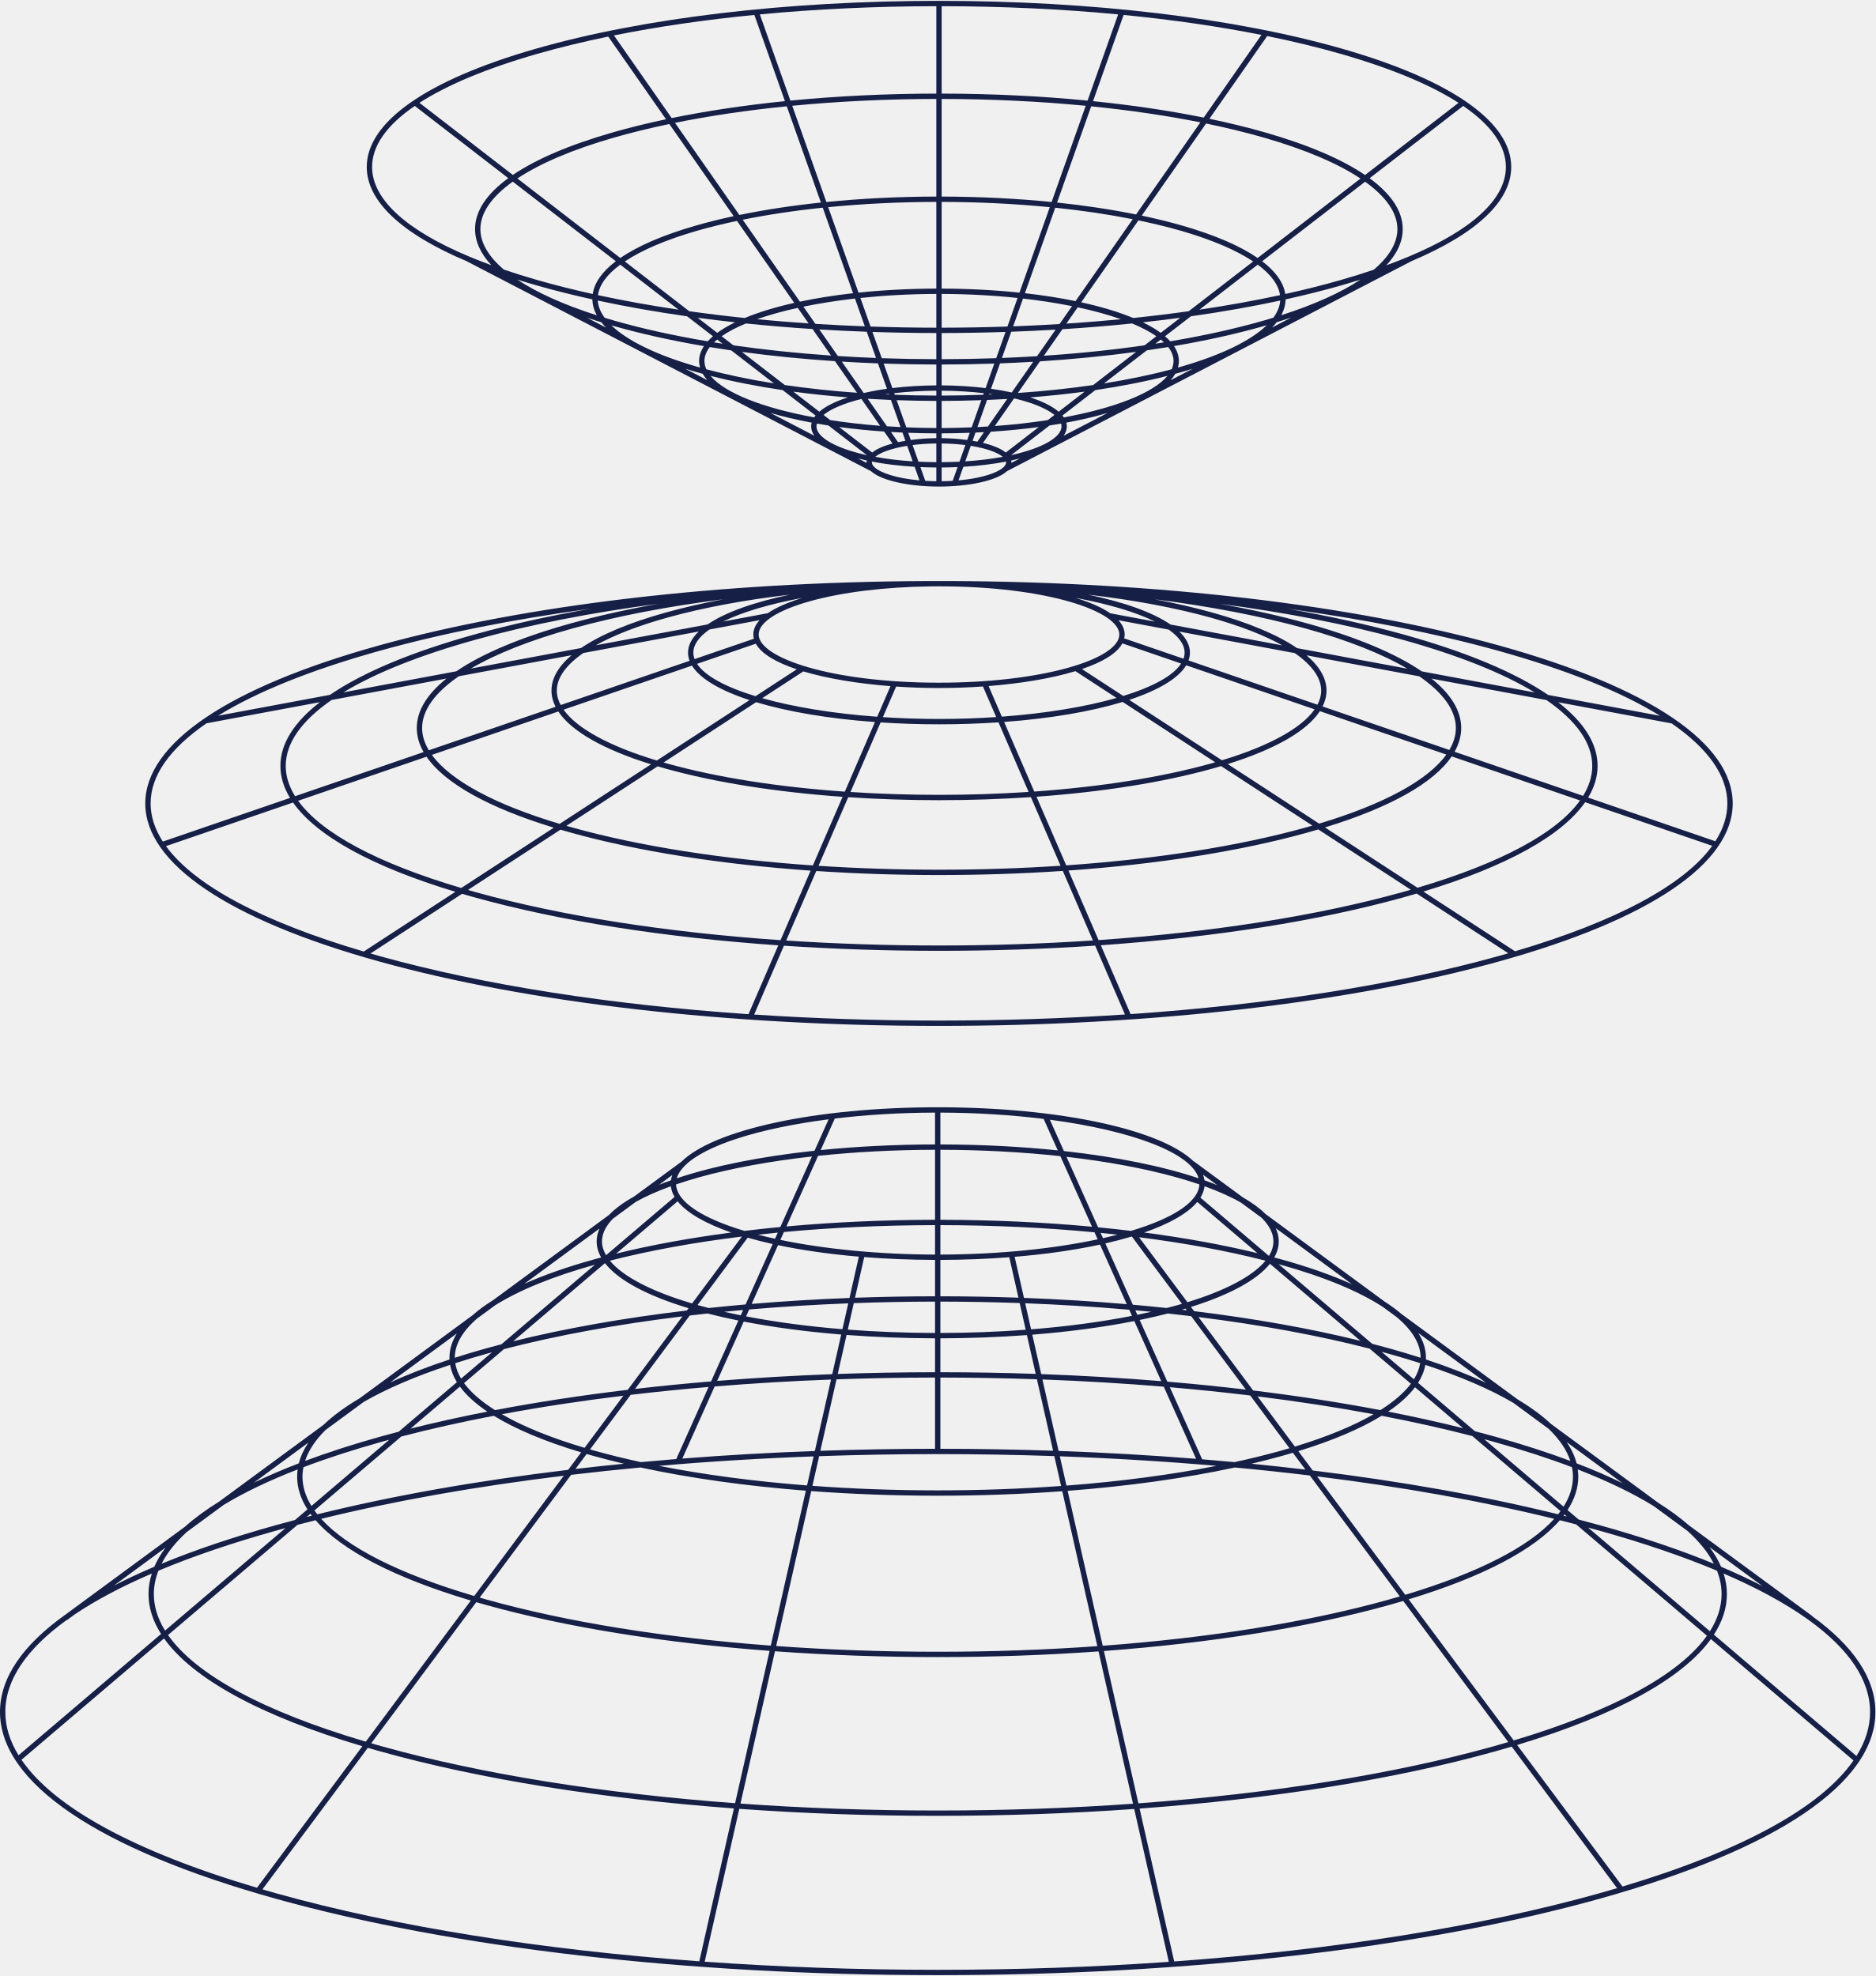
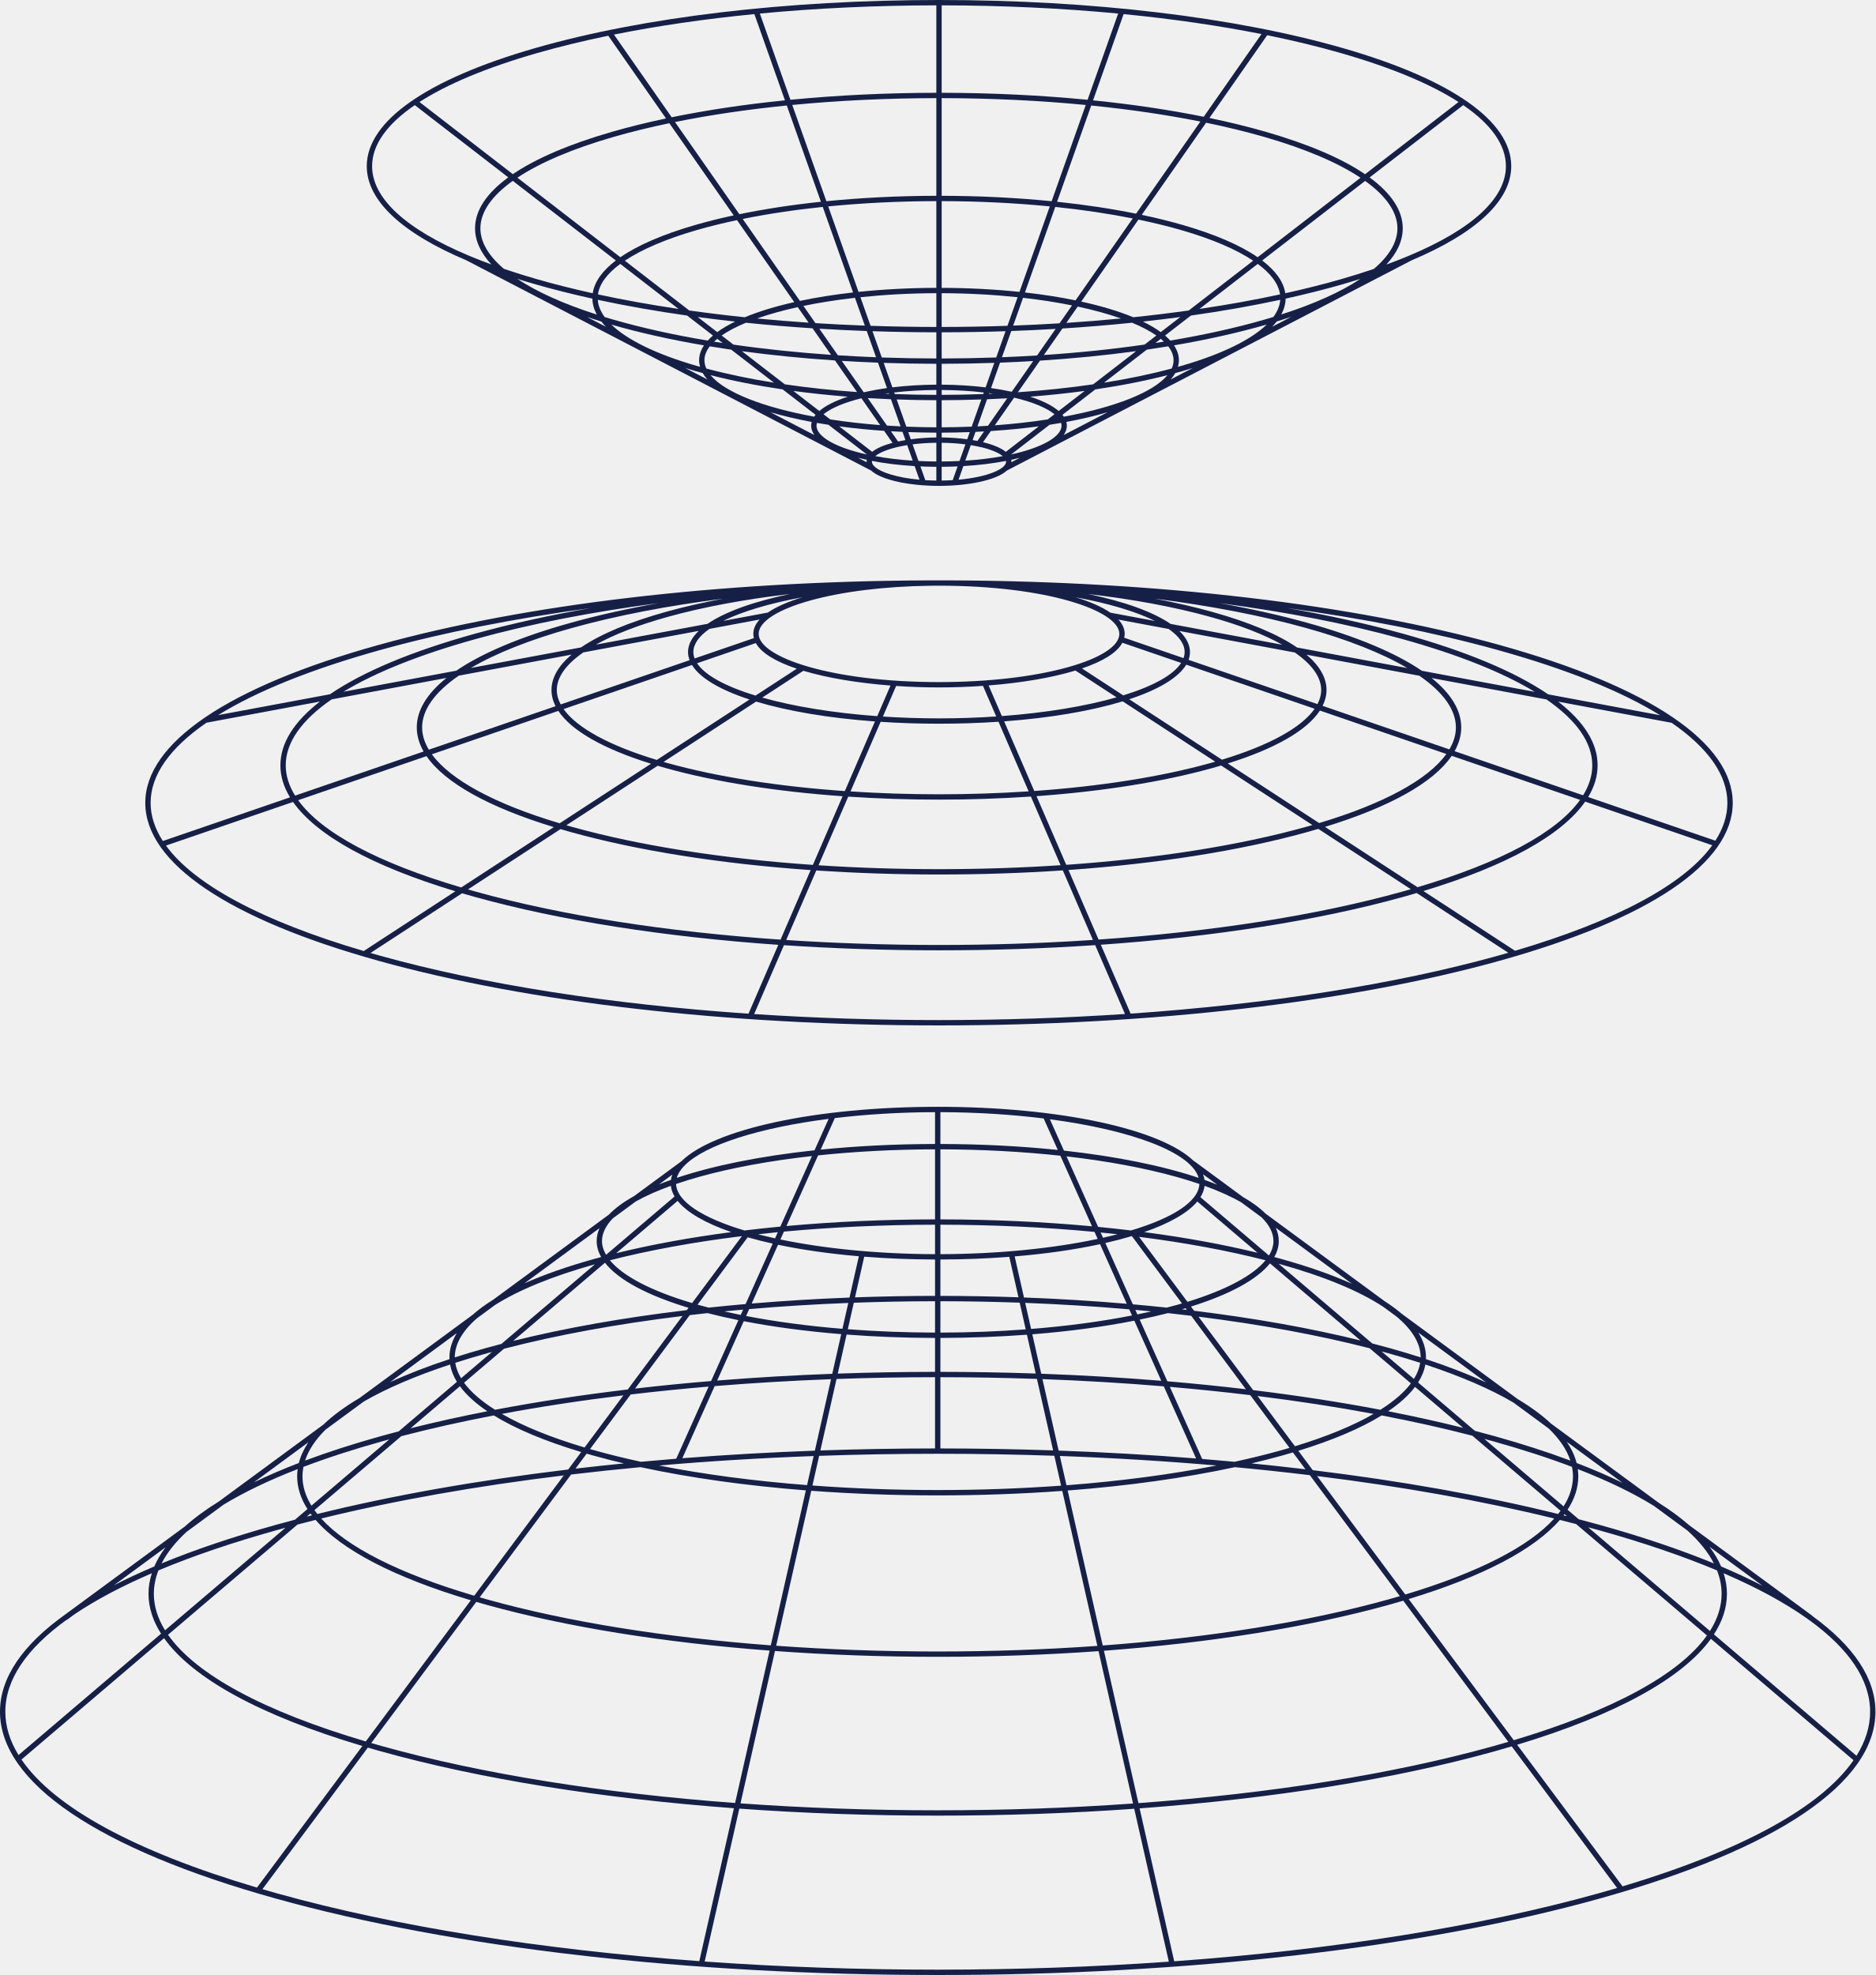
- <svg xmlns="http://www.w3.org/2000/svg" width="520" height="548" viewBox="48 31 850 895" fill="none" aria-hidden="true" focusable="false" preserveAspectRatio="xMidYMid meet">
+ <svg xmlns="http://www.w3.org/2000/svg" fill="none" aria-hidden="true" focusable="false" preserveAspectRatio="xMidYMid meet" viewBox="48 31 850 895">
  <g clip-path="url(#feature-card-desktop-innovation-a)">
    <g clip-path="url(#feature-card-desktop-innovation-b)">
      <path d="m869.341 763.262.041-.055-55.938-41.138c-3.926-3.431-8.491-6.796-13.706-10.08l-48.805-35.893c-4.054-3.795-9.084-7.49-15.044-11.063l-52.753-38.796c-2.227-1.912-4.782-3.789-7.65-5.626l-53.931-39.662c-2.615-2.616-6.044-5.125-10.207-7.505l-22.259-16.37-.044.059c-14.706-14.36-60.434-24.566-116.044-24.566s-101.546 10.252-116.144 24.664l-21.505 15.815c-4.712 2.626-8.523 5.414-11.328 8.33l-52.462 38.581c-3.631 2.253-6.78 4.57-9.436 6.939l-51.186 37.643c-6.577 3.874-12.04 7.896-16.362 12.033l-47.359 34.829c-5.958 3.686-11.109 7.474-15.432 11.349L77.57 762.622C58.17 776.437 48 791.325 48 806.689c0 32.139 44.396 62.21 125.01 84.676C253.156 913.7 359.694 926 473.001 926s219.844-12.3 299.99-34.635c80.614-22.466 125.01-52.537 125.01-84.676 0-15.126-9.843-29.794-28.66-43.427m26.241 43.427c0 6.754-2.086 13.425-6.169 19.961l-64.618-55.011c3.887-6.005 5.897-12.161 5.897-18.412 0-3.124-.519-6.223-1.501-9.293 15.062 6.494 27.693 13.349 37.75 20.479l1.009.741.01-.016c18.137 13.119 27.622 27.149 27.622 41.551m-775.78-64.032c15.528-6.508 33.515-12.644 53.856-18.313 1.23-.343 2.485-.676 3.727-1.014l-54.577 46.461c-3.361-5.425-5.084-10.961-5.084-16.564 0-3.553.714-7.08 2.077-10.57zm12.725-17.448 16.813-12.364c9.264-5.621 20.485-11.013 33.58-16.11a24 24 0 0 0-.247 3.295c0 5.033 1.591 9.987 4.672 14.823l-5.658 4.817c-2.923.77-5.821 1.55-8.677 2.346-19.406 5.408-36.689 11.261-51.782 17.473 2.477-4.851 6.254-9.621 11.3-14.278zm63.025-46.35 17.296-12.72c10.332-5.969 23.447-11.605 39.146-16.789.465 2.649 1.501 5.266 3.087 7.837l-26.364 22.444a547 547 0 0 0-8.113 2.185c-12.493 3.482-23.945 7.182-34.33 11.072 1.561-4.773 4.666-9.465 9.278-14.029m58.574-32.746c0-5.994 3.453-11.962 9.991-17.678l8.242-6.062c10.773-6.798 26.074-13.089 45.284-18.446l-42.381 36.078c-2.37.619-4.72 1.245-7.026 1.887a380 380 0 0 0-14.111 4.224v-.004zm71.679-63.044 10.344-7.607c4.42-2.487 9.741-4.867 15.9-7.091.188 1.645.756 3.257 1.686 4.83l-31.049 26.432c-1.214-2.074-1.847-4.173-1.847-6.273 0-3.47 1.709-6.931 4.964-10.292zm32.7-24.048-.037-.048c9.28-9.198 33.65-16.906 65.087-20.945l-6.384 14.237c-24.538 2.626-45.908 6.952-62.435 12.499.539-1.877 1.703-3.715 3.434-5.498l.333-.245zm252.027 16.824 9.253 6.805c3.525 3.491 5.372 7.096 5.372 10.71 0 2.208-.699 4.414-2.039 6.592l-31.049-26.432c1.045-1.674 1.68-3.393 1.879-5.149 6.476 2.339 12.034 4.847 16.584 7.474m70.424 51.791c7.144 5.957 10.918 12.202 10.918 18.476v.004a381 381 0 0 0-14.111-4.224 441 441 0 0 0-7.841-2.099l-42.4-36.095c.257.072.52.141.776.212 19.995 5.572 35.761 12.154 46.596 19.268zm68.949 50.707c4.904 4.727 8.202 9.591 9.822 14.545-10.384-3.888-21.837-7.59-34.33-11.072a524 524 0 0 0-8.929-2.396l-25.752-21.922c1.696-2.671 2.806-5.391 3.29-8.148 16.077 5.308 29.448 11.091 39.891 17.22zm62.915 46.268c5.374 4.846 9.368 9.817 11.952 14.876-15.094-6.212-32.377-12.065-51.782-17.472a635 635 0 0 0-9.492-2.556l-5.046-4.297c3.214-4.934 4.876-9.993 4.876-15.132 0-1.103-.097-2.2-.247-3.294 13.513 5.259 25.042 10.832 34.471 16.648zm-622.317-9.271 39.36-33.508c13.233-3.453 27.254-6.594 41.948-9.41 9.825 6.053 23.121 11.648 39.601 16.587l-5.893 7.916c-41.14 4.927-79.473 11.697-113.687 20.159a39 39 0 0 1-1.329-1.746zm-1.159 2.358q-1.15.289-2.295.582l1.668-1.42q.307.421.627.838m190.085-128.349c-18.759 2.454-36.305 5.662-52.165 9.564l27.859-23.716c4.263 5.319 12.695 10.13 24.306 14.152m211.212-13.87 27.295 23.236c-15.649-3.814-32.922-6.954-51.365-9.367 11.404-3.951 19.738-8.664 24.07-13.87zm82.998 94.376c-18.273-3.476-37.568-6.454-57.673-8.904l-24.777-33.28c28.187 3.525 54.358 8.337 77.584 14.322l18.684 15.906c-3.073 4.097-7.72 8.107-13.818 11.956m15.69-10.363 21.806 18.563c-10.852-2.715-22.202-5.228-33.994-7.529 5.25-3.545 9.325-7.237 12.188-11.034m-61.032 28.826c-6.586 1.835-13.519 3.538-20.755 5.107-4.863-.453-9.763-.874-14.688-1.277l-14.65-32.674c12.4 1.063 24.56 2.317 36.442 3.753l17.794 23.902a302 302 0 0 1-4.143 1.189m5.68.874 5.684 7.634a1233 1233 0 0 0-24.435-2.667c4.716-1.113 9.3-2.282 13.72-3.514a305 305 0 0 0 5.031-1.453m-316.274-.874c-.77-.214-1.521-.434-2.278-.651l18.416-24.738a1062 1062 0 0 1 35.314-3.575L354.5 692.039c-5.383.434-10.734.892-16.043 1.386-7.235-1.569-14.169-3.272-20.754-5.107m13.071 5.843q-11.096 1.097-21.947 2.369l5.055-6.789c1.049.304 2.1.608 3.173.906a354 354 0 0 0 13.721 3.515zm-17.825-7.216c-15.303-4.543-27.923-9.696-37.491-15.222 17.494-3.264 35.92-6.068 55.076-8.399zm73.923-95.25a191 191 0 0 0 11.337 2.863l-12.281 27.392a872 872 0 0 0-16.717 1.619 243 243 0 0 1-4.332-1.15c-.244-.068-.481-.138-.724-.207l22.718-30.515zm-25.198 29.8c-18.534-5.49-31.392-12.239-37.246-19.377 17.898-4.591 38.08-8.27 59.82-10.946l-22.573 30.323zm222.041.182q-1.279.374-2.594.741c-1.416.394-2.871.772-4.332 1.149a869 869 0 0 0-15.358-1.498l-12.456-27.78a184 184 0 0 0 12.022-3.142l-.008.006 22.724 30.524zm-19.462-30.188c20.786 2.647 40.109 6.213 57.318 10.627-5.659 6.899-17.851 13.436-35.393 18.823zm-176.699 32.743a964 964 0 0 1 44.909-2.78l-2.653 11.719c-15.552-1.268-30.257-3.226-43.659-5.813zm-3.838 2.647a301 301 0 0 1-7.515-1.601c2.846-.282 5.714-.548 8.594-.804zm177.333.243c-13.968 2.753-29.388 4.813-45.728 6.116l-2.676-11.82a962 962 0 0 1 47.161 2.934zm1.515-2.527q3.635.327 7.234.683c-2.066.472-4.175.925-6.315 1.365zm-49.681 8.83c-12.467.932-25.433 1.43-38.675 1.458v-14.214c12.113.013 24.107.235 35.935.655zm-41.093 19.253c-14.859.013-29.577.278-44.095.788l4.003-17.685c12.736.968 26.166 1.495 40.092 1.524zm2.418-15.373c13.61-.028 26.746-.533 39.223-1.459l3.98 17.586c-14.227-.49-28.649-.741-43.203-.754zm-2.418-2.421c-13.55-.029-26.81-.551-39.543-1.525l2.717-12.001a1048 1048 0 0 1 36.826-.689zm-42.527.706-4.067 17.97a1200 1200 0 0 0-52.162 3.055l12.058-26.892c13.31 2.576 28.17 4.57 44.171 5.867m-4.619 20.409-7.332 32.39a1430 1430 0 0 0-60.061 3.427l14.655-32.687a1195 1195 0 0 1 52.738-3.13m2.5-.094c14.695-.524 29.597-.797 44.646-.81v32.289a1535 1535 0 0 0-51.979.912l7.332-32.39zm47.064-.81c14.745.013 29.351.274 43.756.777l7.333 32.393a1536 1536 0 0 0-51.089-.881zm46.257.87c18.719.69 37.094 1.785 54.986 3.274l14.656 32.687a1431 1431 0 0 0-62.309-3.571zm-.552-2.439-4.045-17.865c16.818-1.332 32.387-3.436 46.242-6.174l12.213 27.237a1200 1200 0 0 0-54.41-3.199zm44.626-24.528c4.45-.916 8.722-1.898 12.784-2.943 3.548.382 7.061.788 10.552 1.21l24.784 33.29a1064 1064 0 0 0-35.587-3.607zm19.104-4.67c.563-.162 1.127-.324 1.68-.49l.562.755c-.748-.088-1.492-.18-2.243-.265zm-24.968-2.502a968 968 0 0 0-46.583-2.848l-4.214-18.618c14.216-1.181 27.27-3.072 38.689-5.537zm-53.232-21.27 4.149 18.329a1047 1047 0 0 0-35.384-.632v-16.49c10.848-.029 21.312-.446 31.235-1.207m-33.653 17.696c-12.227.013-24.335.238-36.274.666l4.171-18.428c10.179.803 20.939 1.243 32.103 1.272zm-38.775.761a968 968 0 0 0-44.329 2.694l11.939-26.627c10.896 2.291 23.24 4.066 36.628 5.21zm-64.339 7.042a274 274 0 0 0 13.981 3.189l-12.372 27.594a1073 1073 0 0 0-34.456 3.42l24.784-33.291a826 826 0 0 1 8.063-.912m48.083 64.775-2.98 13.169c-23.996-1.859-46.651-4.852-67.125-8.88 22.762-1.974 46.197-3.411 70.106-4.289zm2.5-.095c17.687-.62 35.625-.939 53.74-.939 17.81 0 35.452.306 52.849.905l3.065 13.542c-18.03 1.313-36.781 1.993-55.914 1.993-19.439 0-38.487-.702-56.783-2.057zm109.091.061c24.219.875 47.952 2.324 70.997 4.323-20.721 4.077-43.677 7.092-67.994 8.946zm89.608-27.168c18.264 2.268 35.849 4.972 52.585 8.095-9.181 5.301-21.167 10.259-35.64 14.666zm-28.765-38.639-1.415-1.901c17.303-5.414 29.809-12.099 35.806-19.567l41.031 34.931c-22.757-5.614-48.171-10.135-75.422-13.463m-41.286-33.086-1.07-2.386c2.558.254 5.093.524 7.614.804a206 206 0 0 1-6.544 1.582m-2.414.527c-19.905 4.25-44.716 6.839-71.286 6.915v-13.352c24.133.036 47.655 1.149 69.861 3.259zm-71.285-8.853v-31.74c18.909.041 37.263 1.036 54.381 2.893l14.342 31.986c-21.882-2.033-45.011-3.104-68.723-3.139m-2.418 0c-23.22.035-45.881 1.062-67.359 3.014l14.352-32.008c16.725-1.764 34.604-2.706 53.007-2.746zm0 2.417v13.352c-26.041-.075-50.39-2.563-70.09-6.664l1.596-3.56c21.803-2.024 44.856-3.091 68.494-3.127zm-72.508 6.17a207 207 0 0 1-7.733-1.843q4.45-.496 8.978-.934zm-77.093 11.069c6.109 7.848 19.393 14.841 37.878 20.42l-.774 1.04c-28.51 3.392-55.058 8.081-78.706 13.957zm35.116 24.13-24.784 33.29c-21.001 2.507-41.135 5.583-60.158 9.202-6.245-3.94-10.972-8.051-14.041-12.25l18.091-15.4c24.11-6.261 51.423-11.249 80.893-14.841zm-88.446 43.163c-12.08 2.356-23.701 4.934-34.792 7.726l22.384-19.055c2.872 3.901 7.022 7.692 12.408 11.329m34.671 29.07-40.595 54.529c-34.004-10.037-57.633-22.032-69.354-34.983 33.192-8.15 70.238-14.713 109.949-19.546m3.308-.395a1239 1239 0 0 1 31.479-3.335c22.476 4.851 47.849 8.402 74.921 10.514l-15.898 70.233c-48.139-3.617-92.263-10.689-128.454-20.775-1.175-.328-2.322-.66-3.474-.993zm108.839 7.363c18.467 1.376 37.698 2.091 57.324 2.091 19.317 0 38.251-.693 56.453-2.027l15.897 70.228c-23.348 1.671-47.609 2.537-72.35 2.537-25.05 0-49.605-.889-73.221-2.6l15.897-70.228zm116.215-.115c27.399-2.103 53.074-5.68 75.791-10.583a1240 1240 0 0 1 33.967 3.632l40.804 54.811a404 404 0 0 1-5.34 1.529c-36.408 10.146-80.847 17.242-129.324 20.839l-15.896-70.228zm113.067-6.552c38.774 4.803 74.962 11.267 107.461 19.246-11.507 12.713-34.495 24.505-67.503 34.428zm-1.991-2.675-6.528-8.769c15.633-4.802 28.294-10.205 37.75-16.031 14.393 2.758 28.139 5.829 41.133 9.199l39.959 34.017q-.531.726-1.112 1.447c-33.525-8.291-71.001-14.962-111.202-19.863m114.095 19.933 1.073.914-1.48-.371q.207-.273.407-.543m3.847-17.126c0 4.6-1.44 9.145-4.257 13.6l-35.917-30.576c1.341.363 2.688.722 4.012 1.092 13.085 3.646 25 7.523 35.729 11.592.279 1.425.433 2.856.433 4.293zm-72.082-44.139-14.644-12.467c.977.265 1.962.527 2.928.796a382 382 0 0 1 14.553 4.359c-.385 2.452-1.336 4.895-2.837 7.312m-128.214-67.287a635 635 0 0 0-14.914-1.621l-14.326-31.952c18.386 2.113 35.268 5.238 49.75 9.273a187 187 0 0 1 10.469 3.239c-.355 8-12.113 15.41-30.978 21.062zm-30.416-36.192-6.368-14.204c37.137 4.931 64.116 15.006 67.434 26.559-16.22-5.445-37.099-9.715-61.064-12.355zm-2.782-.296c-16.501-1.714-34.405-2.662-53.209-2.7V534.99c16.538.047 32.395 1.067 46.811 2.857zm-55.626-2.7c-18.283.037-35.717.934-51.838 2.56l6.41-14.296c14.045-1.685 29.416-2.644 45.428-2.689zm-106.912 14.887c14.837-4.135 32.206-7.307 51.121-9.421l-14.334 31.969a640 640 0 0 0-16.279 1.753c-18.865-5.652-30.622-13.062-30.978-21.062a188 188 0 0 1 10.468-3.239zm-95.992 79.917c.692-.192 1.398-.379 2.096-.569l-14.003 11.921c-1.388-2.313-2.277-4.648-2.645-6.993a383 383 0 0 1 14.552-4.359m-47.634 39.926c1.049-.293 2.119-.577 3.178-.865l-35.275 30.03c-2.685-4.352-4.065-8.79-4.065-13.28 0-1.437.154-2.868.433-4.293 10.729-4.069 22.645-7.946 35.729-11.592m-38.42 37.724a678 678 0 0 1 8.199-2.099c11.77 13.61 35.744 26.099 70.369 36.416l-47.623 63.97c-46.353-13.697-77.063-30.368-89.62-48.338zm81.038 35.048c1.441.419 2.891.836 4.367 1.247 36.247 10.102 80.403 17.193 128.564 20.831l-15.63 69.048c-59.95-4.428-114.908-13.192-159.919-25.735a526 526 0 0 1-5.002-1.427zm135.371 22.258c23.787 1.735 48.524 2.635 73.76 2.635 24.927 0 49.369-.877 72.889-2.571l15.63 69.048c-28.577 2.028-58.257 3.077-88.519 3.077-30.571 0-60.545-1.072-89.39-3.14zm149.088-.116c48.498-3.618 92.969-10.732 129.433-20.895 2.115-.59 4.183-1.19 6.226-1.795l47.623 63.97a472 472 0 0 1-6.865 1.969c-45.228 12.604-100.501 21.392-160.789 25.799l-15.63-69.048zm138.122-23.428c33.629-10.208 56.959-22.494 68.517-35.859q3.727.93 7.385 1.886l59.284 50.469c-12.519 17.612-42.508 33.962-87.56 47.475zm81.33-32.528c1.524.412 3.055.82 4.559 1.24 20.342 5.668 38.328 11.805 53.856 18.313 1.363 3.49 2.078 7.016 2.078 10.57 0 5.712-1.786 11.354-5.278 16.881zm60.276 17.756c-1.289-3.011-3.066-5.989-5.285-8.928l24.069 17.7c-5.792-2.994-12.059-5.92-18.784-8.772m-65.5-46.889c-.824-3.242-2.321-6.442-4.446-9.592l25.297 18.604c-6.344-3.098-13.304-6.106-20.851-9.012m-68.299-47.075c.011-.261.034-.521.034-.782 0-3.809-1.179-7.56-3.469-11.221l30.782 22.638c-8.025-3.726-17.162-7.281-27.346-10.633zm-65.312-45.314a321 321 0 0 0-3.412-.928c1.336-2.368 2.041-4.802 2.041-7.293 0-2.036-.473-4.035-1.372-5.99l34.53 25.393c-8.935-4.022-19.558-7.775-31.787-11.183zm-35.032-35.9a11.4 11.4 0 0 0-.677-2.554l6.44 4.735a141 141 0 0 0-5.763-2.181M352.7 563.29q-.443 1.183-.613 2.391c-1.868.663-3.675 1.34-5.406 2.036zm-32.991 24.262c-.845 1.898-1.285 3.835-1.285 5.808 0 2.491.704 4.926 2.042 7.293-1.145.306-2.285.614-3.411.928-12.036 3.354-22.522 7.041-31.37 10.993zm-64.68 47.566c-2.198 3.589-3.321 7.264-3.321 10.995 0 .261.023.523.034.782-10.011 3.296-19.005 6.788-26.93 10.445zm-67.289 49.486c-2.044 3.076-3.493 6.2-4.297 9.366-7.367 2.836-14.171 5.771-20.392 8.791zm-64.711 47.589c-2.126 2.855-3.837 5.745-5.089 8.666q-9.79 4.155-18.266 8.51zm-44.887 32.869.068.092 3.551-2.612c9.584-6.46 21.306-12.685 35.046-18.608-.981 3.07-1.5 6.169-1.5 9.293 0 6.143 1.937 12.195 5.693 18.104l-64.602 54.996c-3.951-6.432-5.981-12.995-5.981-19.637 0-14.429 9.52-28.486 27.724-41.627zm-20.406 63.303 64.616-55.009c13.011 18.302 43.791 35.135 89.889 48.863l-47.771 64.168c-55.447-16.418-92.036-36.437-106.734-58.022m109.203 58.753 47.769-64.164a504 504 0 0 0 5.895 1.683c45.066 12.559 100.057 21.341 160.028 25.789l-15.686 69.292c-71.723-5.238-137.483-15.69-191.287-30.683a608 608 0 0 1-6.719-1.918zm200.447 32.78 15.686-69.292c29.016 2.091 59.173 3.174 89.929 3.174 30.448 0 60.31-1.061 89.059-3.11l15.685 69.292c-33.821 2.387-68.94 3.621-104.743 3.621-36.112 0-71.526-1.257-105.616-3.685m404.954-30.862c-54.022 15.055-120.095 25.531-192.157 30.747l-15.685-69.292c60.308-4.427 115.614-13.232 160.898-25.853a478 478 0 0 0 7.751-2.236l47.771 64.167a580 580 0 0 1-8.578 2.467m11.042-3.204-47.771-64.168c44.825-13.551 74.863-30.07 87.817-48.013l64.631 55.021c-14.669 21.226-50.53 40.924-104.677 57.16M219.74 466.457c67.819 18.846 157.968 29.226 253.842 29.226s186.022-10.38 253.841-29.226c68.288-18.977 105.896-44.411 105.896-71.617 0-27.205-37.607-52.64-105.896-71.617-66.427-18.459-154.278-28.79-247.945-29.207a890 890 0 0 0-11.794 0c-93.667.417-181.519 10.748-247.945 29.207-68.288 18.978-105.896 44.412-105.896 71.617s37.607 52.64 105.896 71.617zm-96.522-52.27 57.597-19.771c10.625 15.142 35.815 29.074 73.579 40.474l-41.535 27.076c-46.013-13.56-76.71-30.024-89.641-47.779m177.147-70.51c0-5.812 4.18-11.6 12.01-17.027l52.318-9.759c-3.157 3.019-4.854 6.236-4.854 9.587 0 1.251.245 2.481.703 3.691l-58.419 20.053c-1.157-2.166-1.759-4.354-1.759-6.544zm17.692-20.546c8.238-4.596 19.181-8.86 32.51-12.565 16.165-4.492 34.966-7.985 55.426-10.379-16.397 3.41-29.347 8.055-37.303 13.5zm43.565 9.224c3.672 5.967 12.869 11.321 26.081 15.637l-42.006 27.383c-21.616-6.521-36.26-14.57-42.262-23.046zm29.067 16.575c14.312 4.315 32.828 7.475 53.868 9.003L430.9 389.486c-30.15-2.102-57.796-6.433-80.333-12.696-.615-.17-1.215-.345-1.82-.518zm56.426 9.178c8.468.556 17.324.851 26.466.851 9.323 0 18.348-.307 26.968-.885l13.652 31.541a618 618 0 0 1-40.62 1.326c-13.687 0-27.12-.447-40.116-1.296zm187.74-31.414c7.788 5.414 11.943 11.186 11.943 16.983 0 2.141-.576 4.276-1.682 6.393l-58.434-20.059c.42-1.159.642-2.339.642-3.534 0-3.336-1.682-6.539-4.812-9.546zm-56.316-12.962c-7.951-5.464-20.93-10.126-37.372-13.547 20.46 2.396 39.263 5.889 55.428 10.381 13.376 3.718 24.35 7.999 32.597 12.615zm65.289 38.452c-5.906 8.482-20.463 16.545-42.007 23.083l-42.016-27.387c13.136-4.332 22.244-9.699 25.824-15.673zm-45.052 23.984c-.722.208-1.444.416-2.18.621-22.411 6.228-49.878 10.543-79.833 12.658l-13.656-31.551c21.006-1.554 39.471-4.738 53.718-9.074zM473.581 393.36a618 618 0 0 0 41.641-1.387l13.461 31.102c-17.836 1.185-36.296 1.799-55.101 1.799-18.628 0-36.918-.602-54.598-1.765l13.462-31.103a619 619 0 0 0 41.136 1.355zm44.198-1.568c29.788-2.149 57.117-6.464 79.464-12.675 1.43-.398 2.823-.803 4.198-1.212l41.381 26.974c-1.012.293-2.026.584-3.058.872-30.448 8.461-67.792 14.314-108.519 17.154zm86.676-14.807c21.616-6.769 35.907-15.018 41.756-23.983l57.321 19.675c-8.282 11.553-28.26 22.486-57.664 31.304zm42.984-26.118c1.172-2.357 1.777-4.758 1.777-7.19 0-5.544-3.098-10.927-9.053-15.993l51.131 9.538c10.789 7.447 16.554 15.41 16.554 23.421 0 3.334-1.013 6.661-2.955 9.946zm-11.565-26.441c-8.804-6.024-21.824-11.519-38.632-16.19-8.022-2.229-16.695-4.211-25.882-5.94 25.135 3.196 48.279 7.645 68.403 13.238 19.162 5.325 34.697 11.518 46.068 18.21zm-64.36-12.006-20.266-3.78c-3.858-2.665-9.267-5.004-15.776-6.985 14.928 2.759 27.372 6.466 36.042 10.765m6.176 3.612c4.65 3.27 7.216 6.794 7.216 10.445 0 .927-.173 1.846-.496 2.754l-26.891-9.23a8 8 0 0 0 .215-1.748c0-2.3-.996-4.458-2.806-6.468zm-21.007 6.239 26.64 9.144c-3.545 5.523-12.893 10.586-26.229 14.698l-18.709-12.197c9.223-3.127 15.847-7.04 18.298-11.645m-21.264 12.596 18.633 12.147c-14.038 4.002-31.991 6.998-51.983 8.484l-6.005-13.874c14.713-1.168 28.533-3.469 39.354-6.757zm-41.908 6.948 6.001 13.864c-8.352.562-17.038.863-25.931.863-8.714 0-17.231-.289-25.429-.829l5.999-13.861c6.397.436 12.931.661 19.43.661 6.669 0 13.372-.239 19.93-.698m-47.917 13.72c-20.022-1.46-38.021-4.434-52.124-8.418l18.627-12.142c10.891 3.267 24.764 5.543 39.503 6.686zm-55.173-9.316c-13.404-4.095-22.841-9.145-26.489-14.659l26.628-9.139c2.543 4.595 9.26 8.498 18.559 11.609zm-.992-27.964c0 .649.106 1.283.259 1.909l-26.882 9.227a8.3 8.3 0 0 1-.55-2.914c0-3.668 2.59-7.207 7.28-10.49l22.731-4.24c-1.833 2.021-2.839 4.192-2.839 6.508zm6.552-9.659-20.228 3.774c8.667-4.278 21.072-7.965 35.94-10.713-6.472 1.971-11.857 4.294-15.711 6.94zm-46.062-.359c-16.766 4.66-29.764 10.138-38.569 16.145l-49.94 9.317c11.364-6.675 26.871-12.85 45.989-18.163 20.124-5.592 43.267-10.041 68.401-13.238-9.186 1.73-17.859 3.711-25.881 5.941zm-42.867 19.406c-5.988 5.078-9.105 10.476-9.105 16.035 0 2.485.627 4.938 1.85 7.343l-57.438 19.715c-2-3.332-3.043-6.708-3.043-10.092 0-8.027 5.789-16.005 16.62-23.466zm-6.005 25.504c5.94 8.958 20.315 17.196 42.009 23.948l-41.407 26.993c-29.475-8.801-49.54-19.722-57.919-31.267zm45.029 24.864c1.261.374 2.537.743 3.844 1.106 22.474 6.245 49.982 10.577 79.966 12.712l-13.464 31.11c-40.921-2.827-78.449-8.693-109.022-17.188-.911-.254-1.802-.512-2.697-.769l41.375-26.971zm-39.325 30.069c30.511 8.479 67.896 14.349 108.652 17.211l-13.643 31.52c-51.827-3.561-99.359-10.978-138.069-21.736-1.213-.338-2.398-.68-3.586-1.022l41.922-27.328c1.552.457 3.122.909 4.724 1.353zm111.212 17.382c18.001 1.204 36.637 1.828 55.618 1.828 19.158 0 37.964-.635 56.12-1.861l13.641 31.516c-22.579 1.504-45.952 2.282-69.761 2.282-23.633 0-46.835-.768-69.258-2.249zm114.298-.209c40.561-2.874 77.764-8.73 108.151-17.173 1.726-.48 3.412-.968 5.078-1.46l41.928 27.332c-1.305.376-2.612.753-3.946 1.123-38.584 10.723-85.934 18.128-137.566 21.702zm116.261-19.542c29.606-9.078 49.256-20.162 57.432-32.202l58.174 19.969c-10.497 14.683-35.729 28.321-73.657 39.578zm58.736-34.31c1.981-3.52 3.007-7.113 3.007-10.757 0-7.77-4.598-15.312-13.407-22.383l52.06 9.712c13.604 9.404 20.741 19.493 20.741 29.848 0 4.589-1.41 9.127-4.151 13.576l-58.251-19.995zm-14.841-36.427c-11.836-8.087-29.361-15.475-52.005-21.768-12.208-3.393-25.523-6.365-39.707-8.897 30.347 4.001 58.317 9.463 82.767 16.256 25.466 7.077 45.672 15.183 60.111 23.952l-51.166-9.545zm-137.101-16.719c0 5.483-8.533 11.001-23.408 15.134-15.563 4.326-36.278 6.707-58.326 6.707-48.891 0-81.734-11.294-81.734-21.841 0-5.484 8.533-11 23.408-15.134 14.591-4.055 33.708-6.402 54.208-6.679 1.374-.008 2.74-.028 4.118-.028 48.892 0 81.735 11.294 81.735 21.842zm-248.565-5.049c-22.604 6.281-40.107 13.654-51.943 21.723l-51.149 9.541c14.434-8.751 34.612-16.84 60.032-23.903 24.449-6.794 52.42-12.257 82.766-16.257-14.183 2.533-27.498 5.503-39.706 8.896m-56.395 25.013c-8.843 7.083-13.458 14.639-13.458 22.425 0 3.696 1.055 7.339 3.091 10.906l-58.248 19.994c-2.801-4.496-4.238-9.083-4.238-13.723 0-10.372 7.16-20.475 20.806-29.893l52.047-9.708zm-9.052 35.435c8.267 12.032 28.009 23.102 57.691 32.163l-41.948 27.344c-38.002-11.241-63.322-24.866-73.914-39.54zm-25.384 89.203 41.508-27.058c1.845.54 3.713 1.077 5.616 1.605 38.647 10.74 86.036 18.164 137.698 21.76l-13.505 31.204c-62.633-4.289-120.08-13.243-166.849-26.24-1.51-.419-2.988-.846-4.468-1.271m173.879 27.68 13.506-31.204c22.743 1.523 46.291 2.312 70.277 2.312 24.162 0 47.881-.8 70.781-2.344l13.505 31.202c-27.278 1.82-55.518 2.762-84.286 2.762-28.59 0-56.66-.932-83.782-2.729zm336.976-26.409c-46.645 12.963-103.908 21.905-166.346 26.207l-13.507-31.207c51.467-3.609 98.674-11.018 137.197-21.724 2.026-.564 4.01-1.135 5.97-1.712l41.514 27.062c-1.596.46-3.196.921-4.828 1.374m7.883-2.267-41.535-27.076c37.688-11.417 62.786-25.363 73.321-40.513l57.609 19.775c-12.838 17.763-43.459 34.238-89.395 47.814m96.243-67.022c0 5.798-1.848 11.526-5.445 17.134l-57.657-19.792c2.828-4.692 4.28-9.491 4.28-14.361 0-10.027-6.127-19.759-17.861-28.86l51.422 9.592c16.566 11.422 25.261 23.688 25.261 36.287m-30.503-39.723-50.728-9.463c-14.904-10.174-36.993-19.479-65.55-27.415-16.175-4.495-33.888-8.407-52.798-11.702 34.915 4.768 67.145 11.148 95.456 19.015 31.35 8.712 56.117 18.721 73.62 29.565m-580.011-29.565c28.31-7.867 60.541-14.249 95.455-19.015-18.91 3.295-36.624 7.207-52.799 11.702-28.515 7.923-50.583 17.213-65.485 27.371l-50.715 9.46c17.501-10.825 42.241-20.818 73.544-29.517zm-78.798 32.956 51.416-9.59c-11.771 9.114-17.92 18.86-17.92 28.903 0 4.92 1.477 9.771 4.365 14.51l-57.645 19.786c-3.659-5.654-5.543-11.428-5.543-17.277 0-12.616 8.718-24.898 25.327-36.332m117.842-209.514 183.355 95.225c4.953 4.553 18.183 6.973 30.795 6.973s25.843-2.42 30.795-6.973l183.356-95.225c29.384-12.406 45.203-27.155 45.203-42.697 0-20.377-27.163-39.395-76.485-53.549C607.588 38.723 542.643 31 473.581 31c-69.063 0-134.007 7.723-182.871 21.747-49.32 14.154-76.484 33.173-76.484 53.549 0 15.542 15.821 30.291 45.205 42.697m6.296-14.536c0-7.352 5.113-14.662 14.682-21.5l46.703 36.084c-6.14 4.675-9.698 9.676-10.472 14.85-8.816-1.95-17.261-4.074-25.261-6.37a328 328 0 0 1-15.005-4.691c-6.966-5.919-10.647-12.13-10.647-18.373m178.4 107.734c-.625-.659-.958-1.327-.958-1.983q.001-.172.033-.342c5.818 1.13 12.339 1.936 19.339 2.354l2.186 6.164c-10.242-.923-17.684-3.374-20.411-6.004l.037-.072zm-127.642-75.859c.05 2.446.721 4.857 1.987 7.219-15.066-4.833-27.209-10.325-36.033-16.195 2.687.845 5.438 1.677 8.273 2.49 8.158 2.341 16.774 4.502 25.773 6.486m339.965-6.487c2.774-.797 5.468-1.61 8.101-2.437-8.795 5.836-20.872 11.296-35.841 16.105 1.254-2.349 1.918-4.748 1.966-7.182 9-1.984 17.615-4.146 25.773-6.487zm-31.31 14.788c-1.361.415-2.737.826-4.142 1.231-12.914 3.721-27.235 6.887-42.606 9.47a26 26 0 0 0-2.36-2.283l11.714-9.05c14.162-2.004 27.711-4.388 40.488-7.136-.182 2.609-1.231 5.211-3.094 7.768m-96.031 49.293c0 4.831-8.512 9.871-22.833 13.022l17.405-13.449q2.655-.408 5.219-.858c.13.429.209.858.209 1.285m-110.846-1.285q2.564.45 5.219.858l17.405 13.449c-14.322-3.151-22.833-8.191-22.833-13.022 0-.427.079-.857.209-1.285m-50.989-28.387c0-2.153.838-4.261 2.411-6.3q4.81.796 9.751 1.514l19.349 14.949c-10.976-1.747-21.267-3.892-30.66-6.408-.558-1.233-.85-2.486-.85-3.755zm-1.989 2.972c-.531-.149-1.08-.29-1.604-.443-18.204-5.268-31.432-11.75-38.611-18.695.112.033.22.067.334.098 12.657 3.645 26.653 6.765 41.657 9.326-1.446 2.17-2.205 4.424-2.205 6.741 0 1.003.15 1.994.429 2.972zm20.784-19.974a799 799 0 0 0 30.193 2.52l8.4 12.027c-15.357-1.056-30.187-2.608-44.254-4.633l-5.338-4.124c2.936-2.043 6.638-3.984 10.999-5.79m-12.987 4.253-8.851-6.84q8.342 1.12 16.943 2.063c-3.108 1.511-5.82 3.107-8.092 4.777m199.011 1.535-5.318 4.108c-14.493 2.09-29.8 3.677-45.658 4.737l8.401-12.03a800 800 0 0 0 31.576-2.606c4.361 1.806 8.062 3.747 10.999 5.791m-6.103-6.312a705 705 0 0 0 16.942-2.063l-8.851 6.84c-2.272-1.669-4.984-3.266-8.091-4.777m8.106 7.818q.765.626 1.432 1.264-1.92.312-3.858.612zm-46.281 32.705c-2.862-2.465-7.273-4.668-12.884-6.488 8.471-.669 16.718-1.535 24.657-2.607l-11.771 9.095zm-4.923 3.803c-7.545 1.163-15.601 2.073-24.021 2.686l8.696-12.453.32-.02c8.35 1.981 14.549 4.617 18.028 7.451zm-19.029 14.703c-2.279-1.833-5.929-3.298-10.33-4.371l3.531-5.057c7.596-.487 14.879-1.204 21.758-2.131zm-15.06-5.329 1.321-3.722a336 336 0 0 0 3.863-.194l-3.01 4.311a67 67 0 0 0-2.174-.393zm-45.503 5.329-14.96-11.558a312 312 0 0 0 20.374 2.042l3.794 5.432c-3.899 1.042-7.125 2.409-9.208 4.084m-35.724-27.601c7.938 1.072 16.185 1.938 24.656 2.607-5.612 1.821-10.022 4.023-12.884 6.488zm86.059 1.414c-6.206.229-12.492.359-18.845.372v-2.213c6.881.042 13.285.441 19.099 1.124zm2.709-.408c.553.075 1.092.155 1.633.235-.583.026-1.161.057-1.745.081zm-21.554-3.85v-9.449a736 736 0 0 0 23.855-.425l-3.937 11.102c-6.167-.755-12.868-1.185-19.918-1.228m-2.418 0c-7.05.044-13.752.473-19.92 1.228l-3.935-11.099c7.862.268 15.823.409 23.855.422zm0 2.417v2.213a546 546 0 0 1-18.845-.372l-.254-.717c5.813-.683 12.218-1.082 19.099-1.124m-21.442 1.749c-.584-.024-1.162-.056-1.743-.081.54-.08 1.079-.16 1.632-.235zm.868 2.449 4.36 12.293a350 350 0 0 1-6.155-.358l-8.704-12.464q5.204.316 10.5.529zm2.598.093c5.926.209 11.921.327 17.977.34v12.286a351 351 0 0 1-13.607-.307l-4.368-12.319zm20.394.339c6.055-.013 12.05-.131 17.975-.341l-4.368 12.32a355 355 0 0 1-13.607.307zm20.574-.432c3.059-.124 6.101-.265 9.115-.439l-8.703 12.462q-2.368.15-4.771.27l4.36-12.293zm1.796-5.066 4.085-11.517a696 696 0 0 0 15.018-.729l-9.713 13.908a125 125 0 0 0-9.39-1.662m4.955-13.971 4.215-11.887a870 870 0 0 0 20.107-.959l-8.409 12.042c-5.25.326-10.558.594-15.914.804zm-2.602.102c-8.142.289-16.395.44-24.723.454v-11.858c9.743-.013 19.401-.18 28.943-.496zm-27.141.454a735 735 0 0 1-24.722-.45l-4.222-11.906c9.543.317 19.2.484 28.944.497zm-27.323-.552a687 687 0 0 1-17.292-.887l-8.414-12.048q10.629.65 21.489 1.043l4.216 11.891zm.869 2.452 4.083 11.514a123 123 0 0 0-10.531 1.92l-9.948-14.245c5.408.332 10.877.604 16.396.811m-9.48 13.316c-11.366-.803-22.327-1.98-32.736-3.499l-19.437-15.017c13.466 1.83 27.59 3.235 42.173 4.196zm-15.191 10.057c3.355-2.734 9.253-5.28 17.161-7.236l8.487 12.154c-7.915-.61-15.498-1.483-22.625-2.583zm33.783 12.345-3.232-4.629q2.598.155 5.242.271l1.32 3.722c-1.142.19-2.255.401-3.329.635zm4.611-4.252c4.167.155 8.417.238 12.731.252v2.17a97 97 0 0 0-11.578.828zm15.149.252c4.314-.014 8.563-.097 12.73-.252l-1.152 3.25a96 96 0 0 0-11.577-.828zm34.549-18.313 10.004-14.324c15.08-.965 29.678-2.406 43.573-4.296l-19.456 15.032c-10.829 1.58-22.262 2.785-34.121 3.588m21.949-31.429 5.161-7.392c7.28 1.558 13.87 3.373 19.593 5.393a803 803 0 0 1-24.755 1.999zm-3.085.193c-6.924.427-13.929.773-21.002 1.036l4.466-12.596c7.877.895 15.326 2.056 22.206 3.442zm-23.602 1.13c-9.822.336-19.772.513-29.811.525v-15.309c11.99.041 23.579.682 34.407 1.823zm-32.229.525a910 910 0 0 1-29.811-.525l-4.596-12.96c10.829-1.141 22.416-1.783 34.407-1.823zm-32.409-.619a862 862 0 0 1-22.385-1.119l-5.447-7.799c7.2-1.491 15.043-2.732 23.365-3.678zm-25.477-1.323a800 800 0 0 1-23.367-1.905c5.422-1.912 11.621-3.642 18.446-5.143zm-38.971 9.211a505 505 0 0 1-3.893-.617q.674-.643 1.445-1.276l2.448 1.892zm27.21 21.023 14.909 11.519q-.344.42-.632.846c-23.163-4.268-40.493-11.02-46.96-18.818 10.019 2.569 20.995 4.728 32.683 6.453m56.446 25.258 2.496 7.036c-6.217-.402-11.905-1.111-16.987-2.047 2.391-2.005 7.508-3.871 14.492-4.99zm2.441-.352c3.267-.417 6.879-.672 10.76-.716v8.469c-2.775-.017-5.477-.09-8.089-.219l-2.672-7.535zm13.178-.716c3.881.044 7.493.301 10.76.716l-2.672 7.535a189 189 0 0 1-8.088.219zm13.201 1.068q1.945.313 3.687.696l.294.205.085-.123c4.91 1.114 8.526 2.62 10.425 4.211-5.082.935-10.771 1.645-16.988 2.047zm41.538-13.739 14.909-11.519c11.688-1.725 22.664-3.884 32.684-6.453-6.468 7.798-23.798 14.55-46.961 18.818a11 11 0 0 0-.632-.846m18.85-14.564 19.371-14.966q4.925-.718 9.719-1.511c1.579 2.044 2.421 4.156 2.421 6.314 0 1.268-.291 2.521-.85 3.754-9.394 2.516-19.683 4.66-30.661 6.408zm31.713-16.918c14.973-2.558 28.941-5.672 41.576-9.312.157-.046.308-.092.465-.137-7.17 6.959-20.413 13.455-38.65 18.733-.524.152-1.074.293-1.604.443.278-.978.429-1.969.429-2.972 0-2.322-.762-4.581-2.215-6.755zm11.542-16.503 26.411-20.406c5.985 4.426 9.448 9.104 10.101 13.821-11.571 2.5-23.78 4.698-36.512 6.585m-4.86.702a707 707 0 0 1-25.161 3.069c-6.578-2.728-14.53-5.125-23.577-7.106l25.937-37.141c6.872 1.427 13.411 3.018 19.51 4.782 13.882 4.018 24.867 8.742 32.489 13.838zm-51.308-4.584c-7.065-1.454-14.755-2.659-22.942-3.58l13.746-38.763c12.4 1.289 24.18 3.044 35.12 5.22zm-25.411-3.847c-10.999-1.147-22.85-1.783-35.264-1.823v-39.301c16.929.037 33.418.855 49.001 2.388zm-35.265-43.542V75.467c22.541.038 44.519 1.098 65.299 3.105l-15.466 43.612c-15.839-1.58-32.615-2.421-49.833-2.459m-2.418 0c-17.219.038-33.995.879-49.834 2.459l-15.467-43.62c20.78-2.004 42.76-3.062 65.301-3.097zm0 2.418v39.301c-12.414.039-24.266.676-35.265 1.823l-13.737-38.736c15.583-1.533 32.074-2.351 49.001-2.388zm-37.734 41.391c-8.634.971-16.717 2.259-24.097 3.82l-25.926-37.127c11.266-2.285 23.436-4.121 36.278-5.457l13.746 38.763zm-26.657 4.379c-8.576 1.931-16.131 4.241-22.431 6.853a704 704 0 0 1-25.161-3.069l-29.198-22.559c7.622-5.096 18.607-9.821 32.49-13.838 5.758-1.667 11.901-3.18 18.351-4.546zm-52.453 3.083c-12.732-1.887-24.941-4.085-36.512-6.585.653-4.717 4.117-9.395 10.101-13.821zm3.889 3.005 11.714 9.05a26 26 0 0 0-2.372 2.296c-15.402-2.585-29.75-5.756-42.687-9.483-1.364-.393-2.7-.791-4.021-1.194-1.882-2.568-2.939-5.181-3.123-7.804 12.779 2.748 26.327 5.132 40.488 7.135zm-38.851 2.741a29 29 0 0 0 2.048 2.341l-8.504-4.416c2.09.704 4.246 1.394 6.456 2.075m42.442 22.363c1.137.329 2.315.642 3.48.96.559.98 1.261 1.943 2.092 2.89l-9.978-5.182c1.438.451 2.9.897 4.406 1.332m52.872 23.106a6.5 6.5 0 0 0-.244 1.714c0 1.459.513 2.87 1.456 4.224l-19.933-10.352c5.655 1.672 11.929 3.152 18.721 4.414m24.958 17.169a4.4 4.4 0 0 0-.087.828c0 .081.013.159.018.239l-3.851-2q1.894.492 3.92.933m24.316 2.978q3.54.158 7.218.181v6.225q-2.59-.031-5.011-.179zm9.636.18c2.45-.016 4.859-.075 7.217-.181l-2.208 6.227a100 100 0 0 1-5.009.178zm9.832-.318c7-.418 13.521-1.224 19.339-2.354q.031.171.033.342c0 3.343-8.512 6.999-21.558 8.176zm21.702-2.84q2.026-.441 3.92-.933l-3.851 2c.005-.08.018-.158.018-.239a4.4 4.4 0 0 0-.087-.828m24.959-17.169c6.791-1.261 13.065-2.742 18.72-4.413l-19.932 10.351c.944-1.354 1.456-2.765 1.456-4.224 0-.579-.09-1.15-.244-1.714m49.393-22.146c1.166-.318 2.342-.63 3.48-.96 1.505-.435 2.967-.881 4.403-1.332l-9.974 5.181c.83-.947 1.533-1.91 2.091-2.89zm45.951-23.361a252 252 0 0 0 6.605-2.131l-8.683 4.51a29 29 0 0 0 2.078-2.379m44.003-23.82a327 327 0 0 1-14.846 4.637c-8.002 2.296-16.445 4.419-25.261 6.37-.774-5.174-4.332-10.175-10.472-14.85l46.66-36.05c9.538 6.829 14.633 14.126 14.633 21.465 0 6.262-3.706 12.493-10.714 18.428m-52.626-5.316c-7.866-5.42-19.258-10.367-33.849-14.59-5.858-1.696-12.11-3.232-18.676-4.619l29.156-41.752c9.295 1.917 18.117 4.065 26.362 6.44 18.612 5.361 33.359 11.677 43.622 18.502l-46.616 36.017zm-55.106-19.735c-11.134-2.253-23.144-4.068-35.798-5.4l15.466-43.616c17.505 1.763 34.127 4.2 49.485 7.268zm-19.499-51.361 13.86-39.084c22.114 2.17 43.108 5.208 62.479 9.051l-26.174 37.48c-15.55-3.145-32.407-5.643-50.166-7.449zm-2.478-.246c-21.036-2.052-43.298-3.137-66.131-3.176V33.42c27.596.037 54.516 1.306 79.989 3.724l-13.86 39.082zm-68.549-3.176c-22.834.035-45.096 1.118-66.133 3.168l-13.856-39.074c25.473-2.418 52.393-3.687 79.99-3.723v39.628zm-68.612 3.413c-18.202 1.848-35.457 4.424-51.331 7.679L326.261 46.67c19.691-3.953 41.087-7.067 63.642-9.281l13.856 39.075zm.832 2.346 15.469 43.624c-13.094 1.377-25.499 3.273-36.957 5.637l-29.17-41.771c15.683-3.174 32.711-5.685 50.658-7.49m-24.065 49.789c-6.146 1.323-12.003 2.785-17.519 4.381-14.591 4.223-25.983 9.169-33.849 14.59l-46.658-36.05c10.261-6.812 24.99-13.117 43.572-18.47 7.926-2.283 16.387-4.356 25.288-6.216zm349.99-22.302c0 14.591-15.338 28.597-43.841 40.55l-.012-.023-.271.141a231 231 0 0 1-10.074 3.929c4.904-5.275 7.442-10.79 7.442-16.436 0-8.055-5.165-15.842-15.008-23.045l42.421-32.776c12.691 8.687 19.343 18.047 19.343 27.66m-21.472-29.069-42.36 32.729c-10.491-7.129-25.641-13.648-45.017-19.23-8.001-2.305-16.542-4.395-25.526-6.271l26.185-37.497c11.812 2.406 23.007 5.114 33.457 8.112 22.755 6.53 40.676 14.034 53.262 22.156zM291.379 55.07c10.107-2.9 20.916-5.526 32.303-7.873l26.174 37.48c-8.593 1.818-16.77 3.835-24.452 6.048-19.347 5.573-34.48 12.08-44.97 19.196l-42.317-32.696c12.586-8.122 30.507-15.626 53.262-22.156zm-55.39 23.566 42.377 32.741c-9.875 7.211-15.057 15.012-15.057 23.079 0 5.629 2.525 11.127 7.398 16.387a231 231 0 0 1-9.938-3.88l-.271-.141-.012.023c-28.503-11.955-43.841-25.959-43.841-40.55 0-9.614 6.653-18.972 19.344-27.659" fill="#162047" />
    </g>
  </g>
  <defs>
    <clipPath id="feature-card-desktop-innovation-a">
      <path fill="#fff" d="M0 0h900v958H0z" />
    </clipPath>
    <clipPath id="feature-card-desktop-innovation-b">
      <path fill="#fff" d="M48 31h850v895H48z" />
    </clipPath>
  </defs>
</svg>
